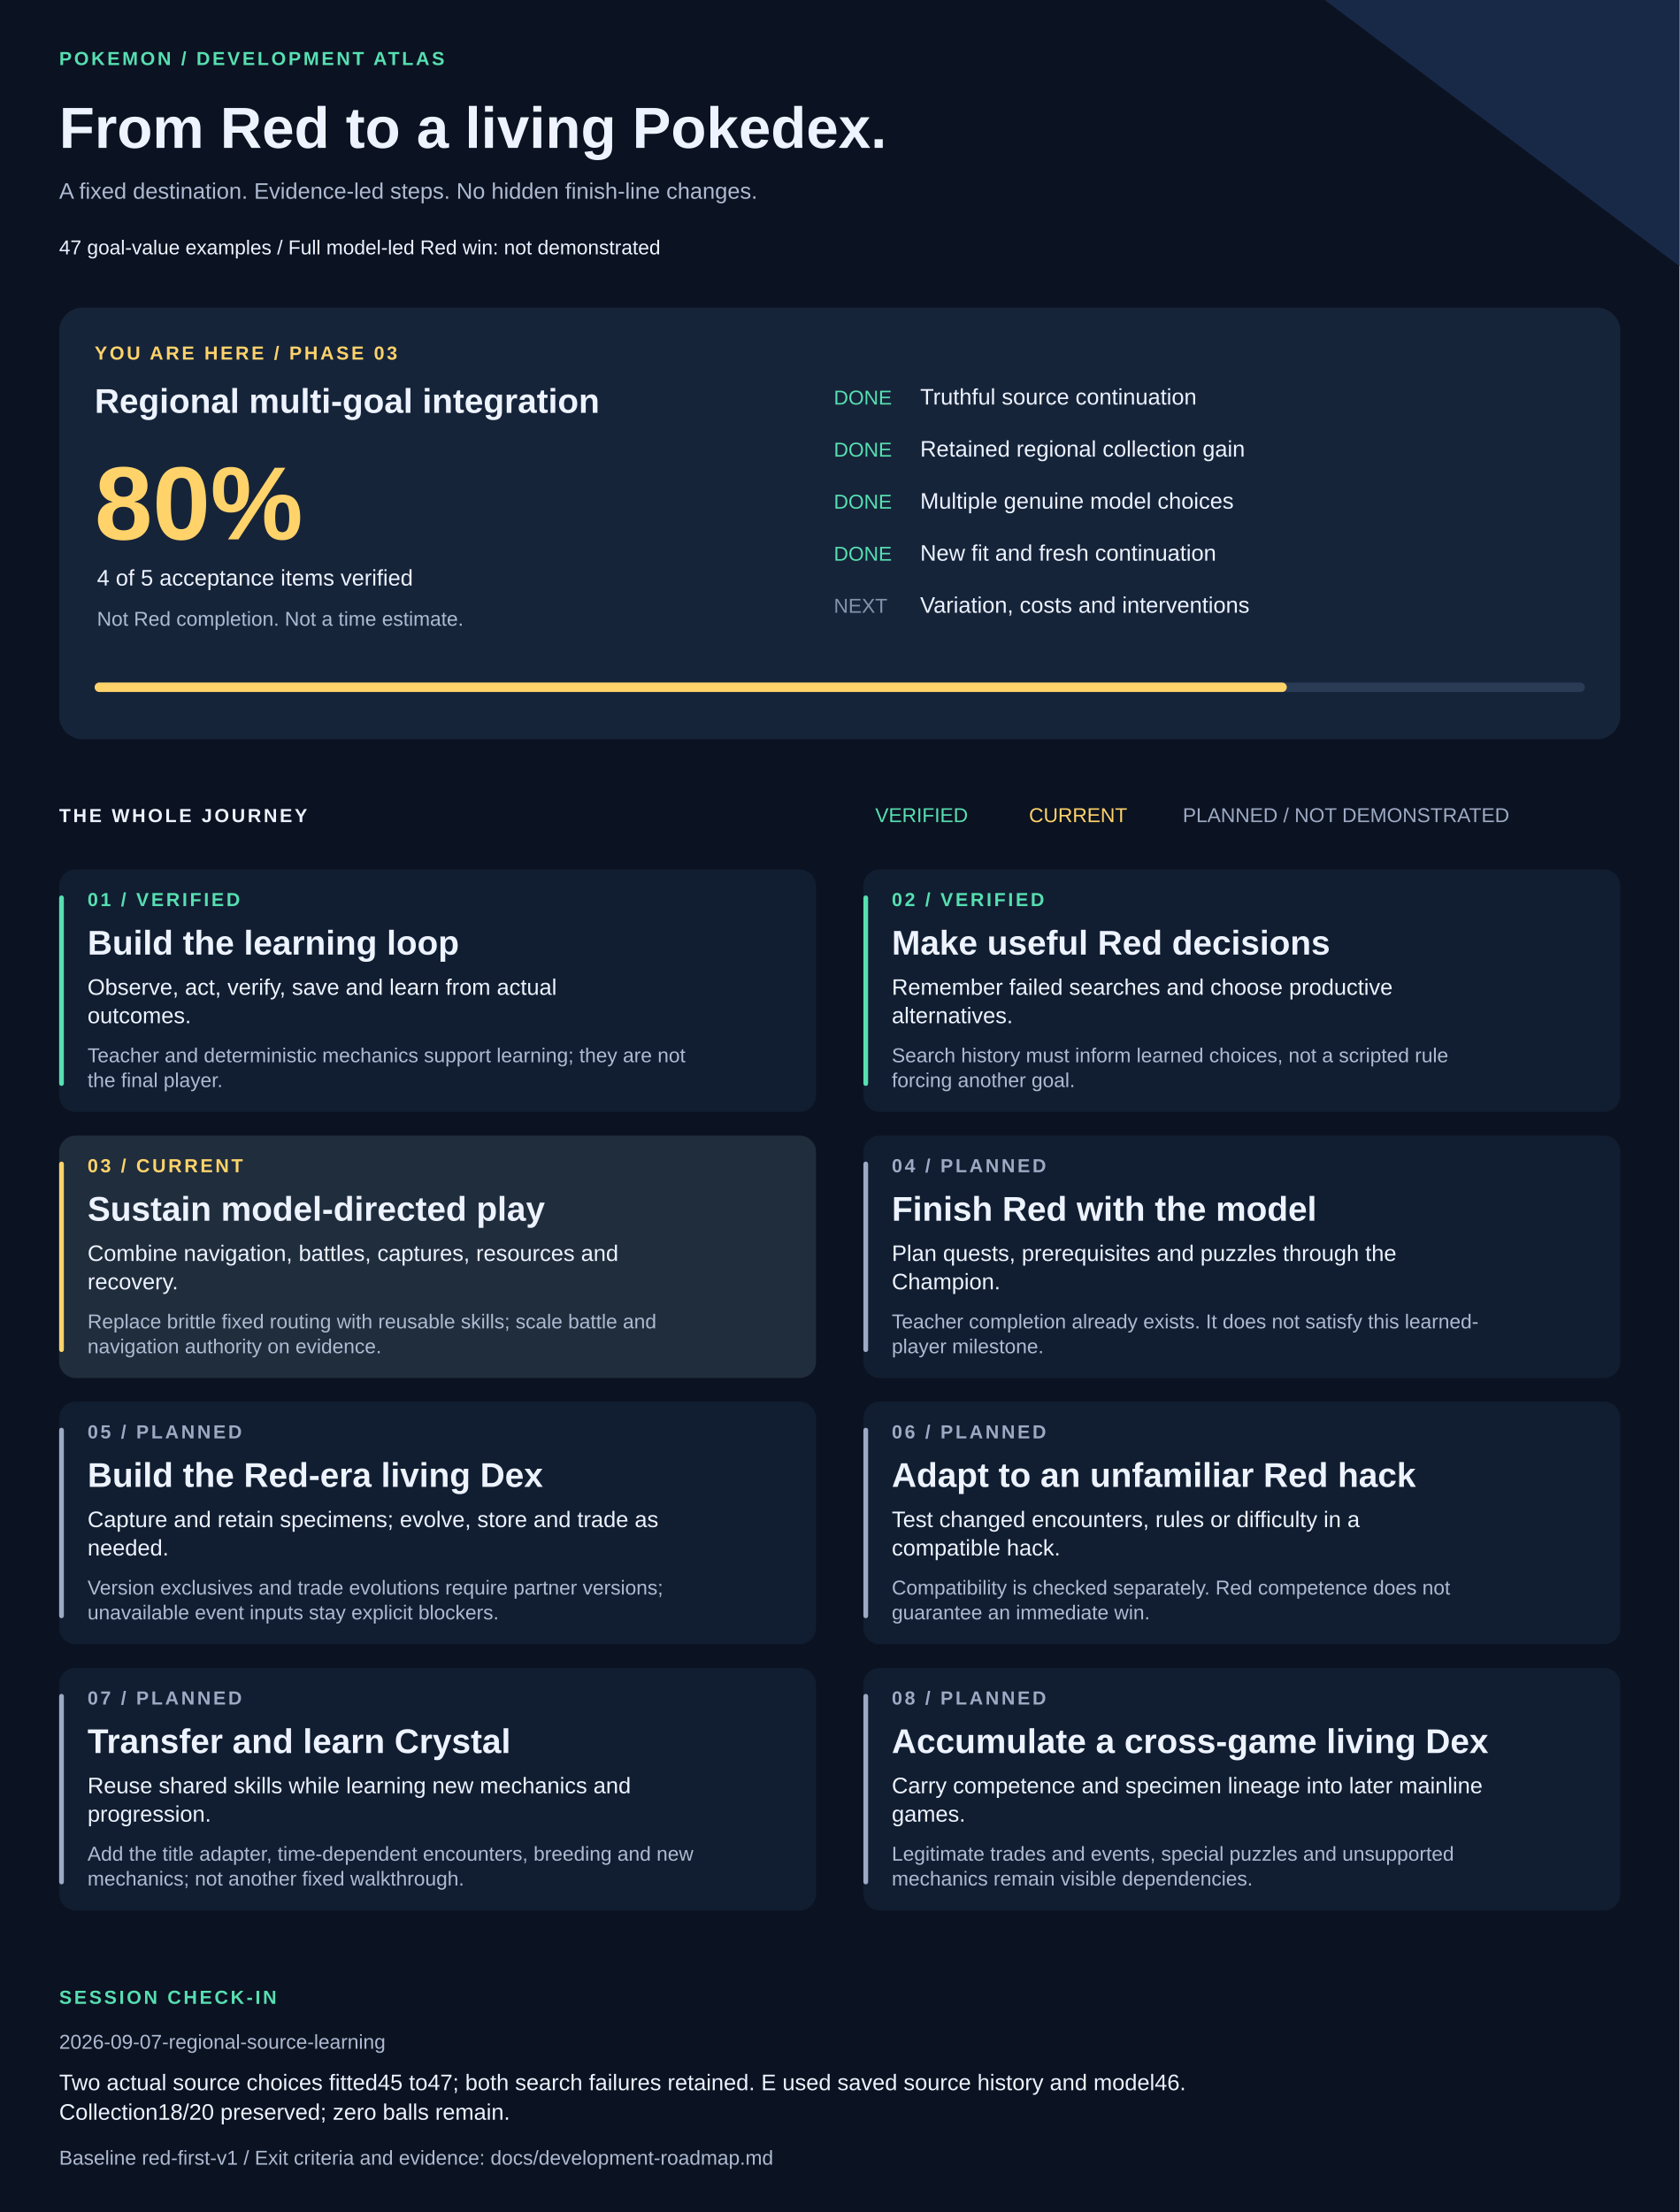
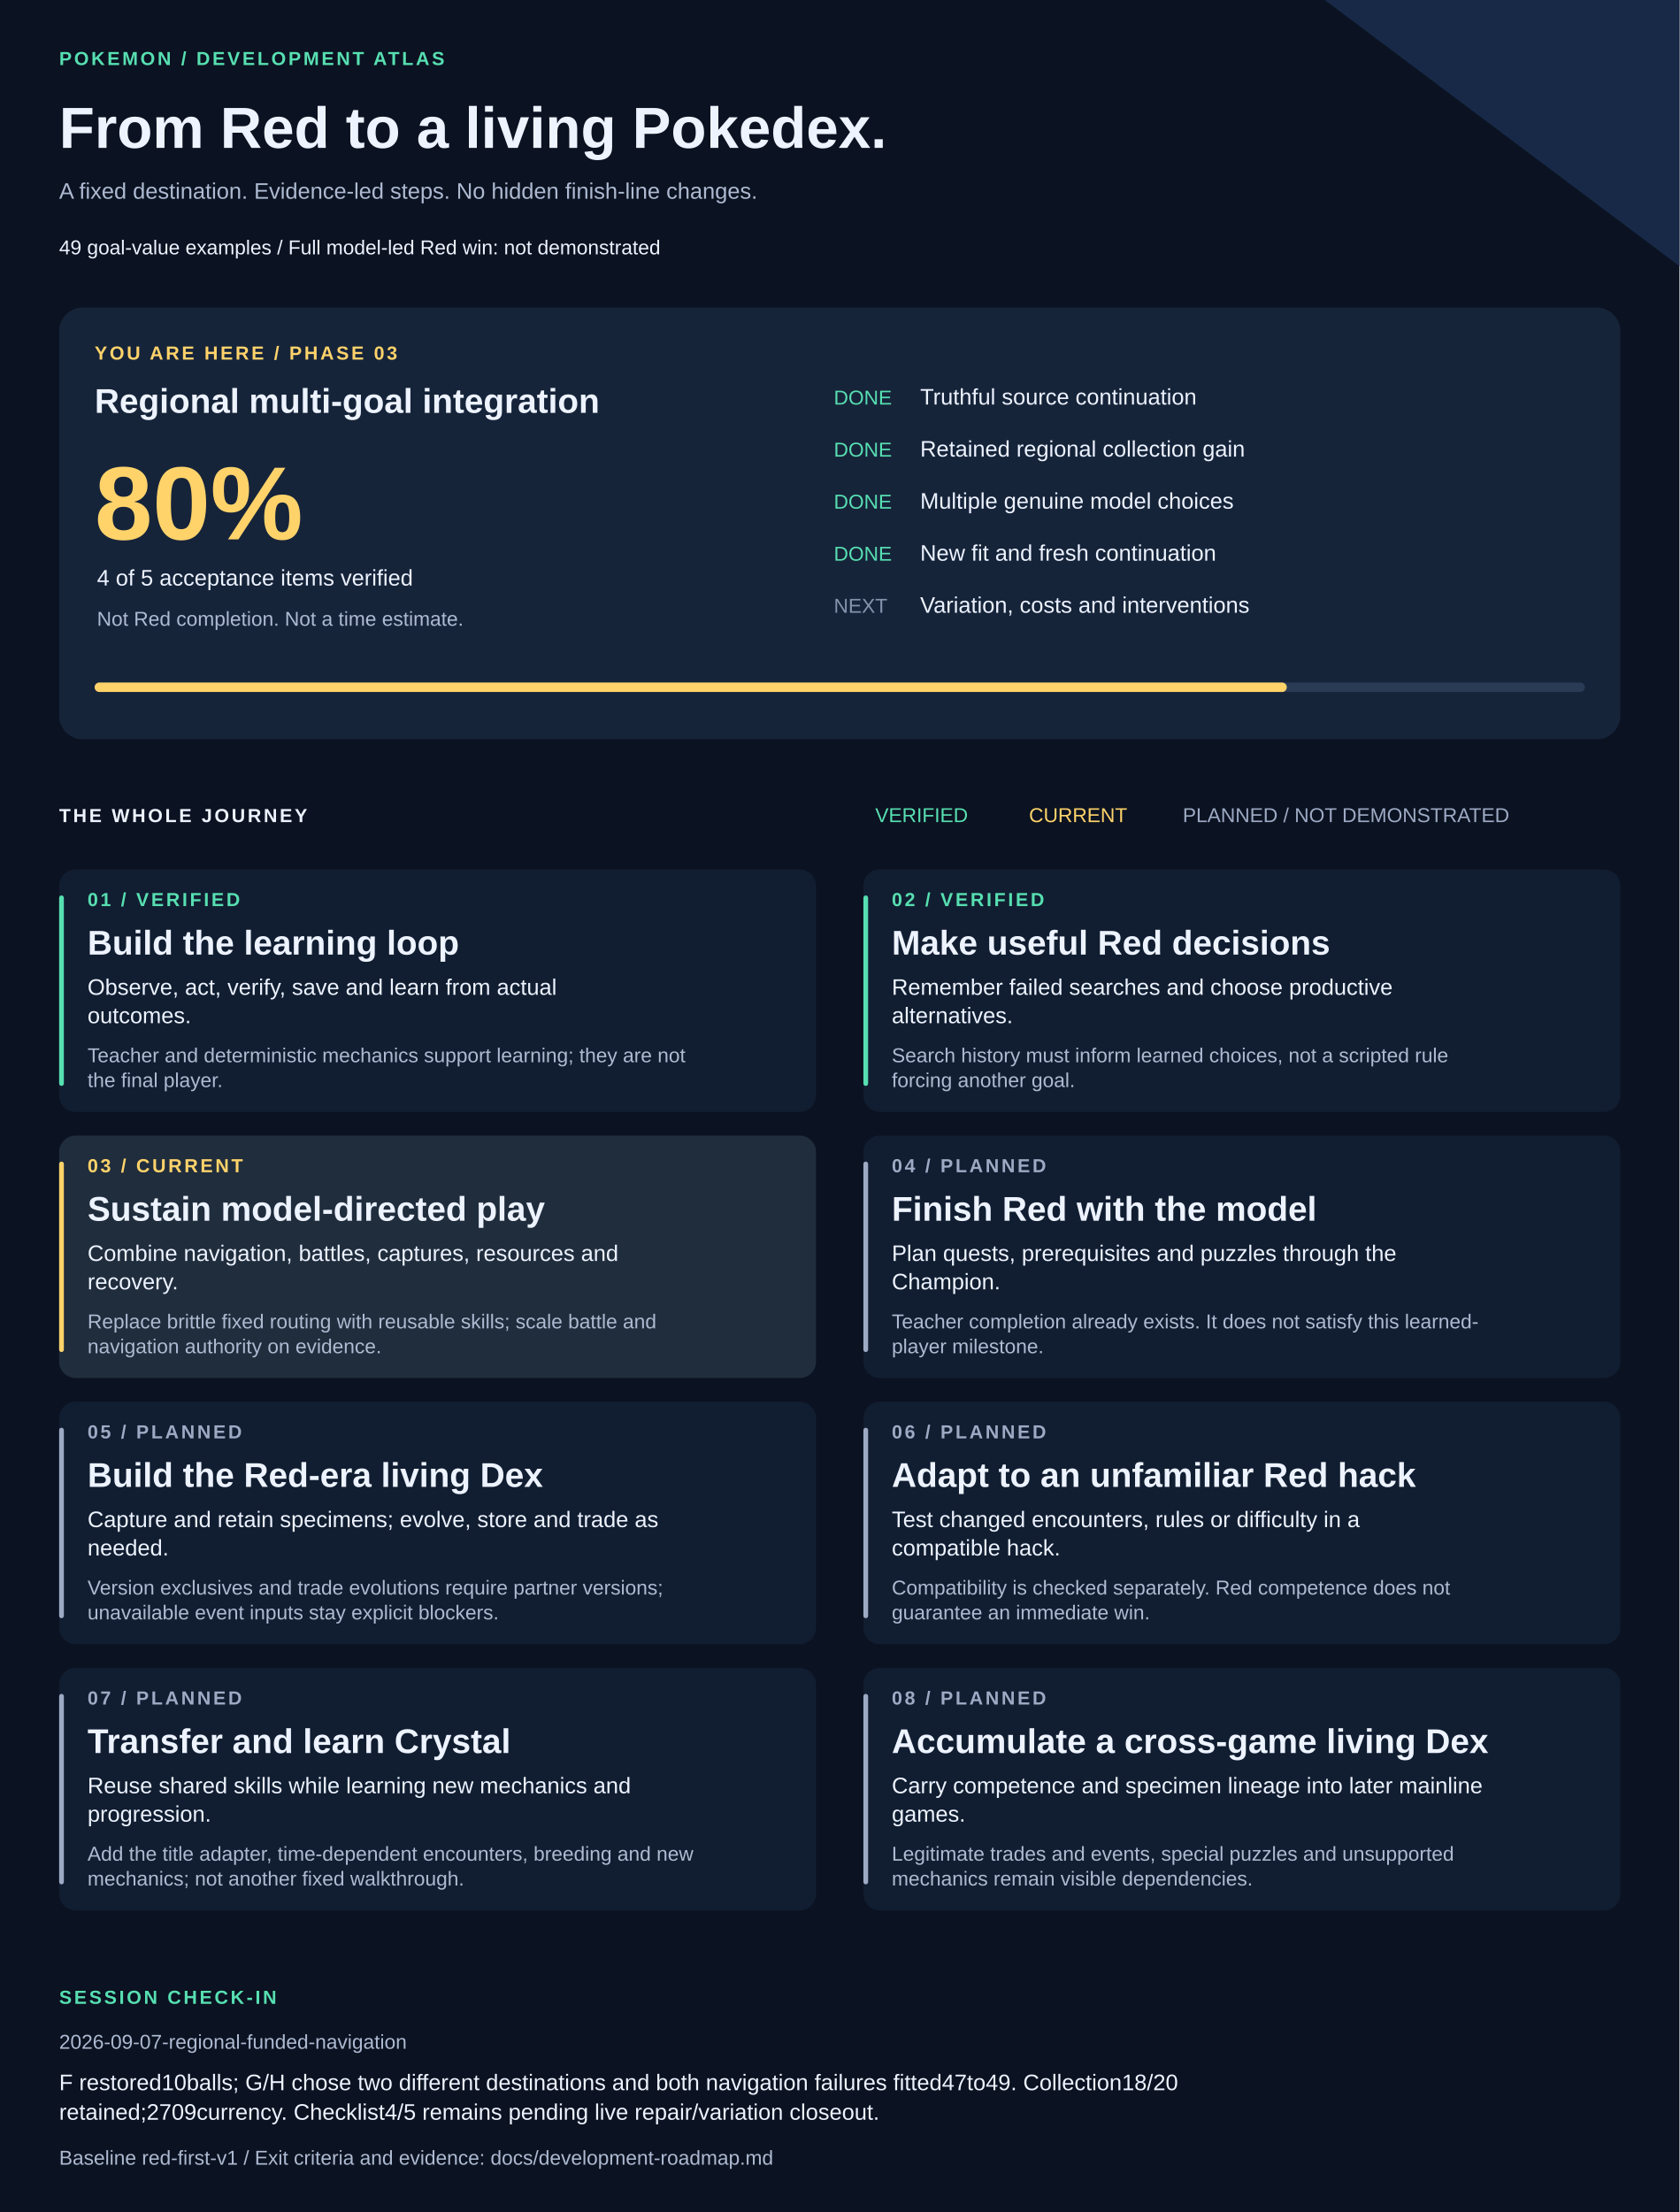
<svg xmlns="http://www.w3.org/2000/svg" width="1420" height="1870" viewBox="0 0 1420 1870" role="img" aria-labelledby="title description">
  <style>text{font-family:Arial,Helvetica,sans-serif;fill:#edf3ff}.muted{fill:#adbad1}.eyebrow{font-size:16px;letter-spacing:2px;font-weight:bold}.heading{font-size:29px;font-weight:bold}.body{font-size:19px}.small{font-size:17px}</style>
  <rect width="1420" height="1870" fill="#0b1221" />
  <path d="M1120 0H1420V225Z" fill="#172947" />
  <text x="50" y="55" class="eyebrow" style="fill:#57dfb1">POKEMON / DEVELOPMENT ATLAS</text>
  <text x="50" y="125" style="font-size:49px;font-weight:bold">From Red to a living Pokedex.</text>
  <text x="50" y="168" class="body muted">A fixed destination. Evidence-led steps. No hidden finish-line changes.</text>
-   <text x="50" y="215" class="small">47 goal-value examples  /  Full model-led Red win: not demonstrated</text>
+   <text x="50" y="215" class="small">49 goal-value examples  /  Full model-led Red win: not demonstrated</text>
  <rect x="50" y="260" width="1320" height="365" rx="20" fill="#16243a" />
  <text x="80" y="304" class="eyebrow" style="fill:#ffd36a">YOU ARE HERE / PHASE 03</text>
  <text x="80" y="349" class="heading">Regional multi-goal integration</text>
  <text x="80" y="456" style="font-size:88px;font-weight:bold;fill:#ffd36a">80%</text>
  <text x="82" y="495" class="body">4 of 5 acceptance items verified</text>
  <text x="82" y="529" class="small muted">Not Red completion. Not a time estimate.</text>
  <text x="705" y="342" class="small" style="fill:#57dfb1">DONE</text>
  <text x="778" y="342" class="body">Truthful source continuation</text>
  <text x="705" y="386" class="small" style="fill:#57dfb1">DONE</text>
  <text x="778" y="386" class="body">Retained regional collection gain</text>
  <text x="705" y="430" class="small" style="fill:#57dfb1">DONE</text>
  <text x="778" y="430" class="body">Multiple genuine model choices</text>
  <text x="705" y="474" class="small" style="fill:#57dfb1">DONE</text>
  <text x="778" y="474" class="body">New fit and fresh continuation</text>
  <text x="705" y="518" class="small" style="fill:#8594ad">NEXT</text>
  <text x="778" y="518" class="body">Variation, costs and interventions</text>
  <rect x="80" y="577" width="1260" height="8" rx="4" fill="#293b55" />
  <rect x="80" y="577" width="1008" height="8" rx="4" fill="#ffd36a" />
  <text x="50" y="695" class="eyebrow">THE WHOLE JOURNEY</text>
  <text x="740" y="695" class="small" style="fill:#57dfb1">VERIFIED</text>
  <text x="870" y="695" class="small" style="fill:#ffd36a">CURRENT</text>
  <text x="1000" y="695" class="small" style="fill:#9daac4">PLANNED / NOT DEMONSTRATED</text>
  <rect x="50" y="735" width="640" height="205" rx="14" fill="#111e31" />
  <rect x="50" y="757" width="4" height="161" rx="2" fill="#57dfb1" />
  <text x="74" y="766" class="eyebrow" style="fill:#57dfb1">01 / VERIFIED</text>
  <text x="74" y="807" class="heading">Build the learning loop</text>
  <text x="74" y="841" class="body">Observe, act, verify, save and learn from actual</text>
  <text x="74" y="865" class="body">outcomes.</text>
  <text x="74" y="898" class="small muted">Teacher and deterministic mechanics support learning; they are not</text>
  <text x="74" y="919" class="small muted">the final player.</text>
  <rect x="730" y="735" width="640" height="205" rx="14" fill="#111e31" />
  <rect x="730" y="757" width="4" height="161" rx="2" fill="#57dfb1" />
  <text x="754" y="766" class="eyebrow" style="fill:#57dfb1">02 / VERIFIED</text>
  <text x="754" y="807" class="heading">Make useful Red decisions</text>
  <text x="754" y="841" class="body">Remember failed searches and choose productive</text>
  <text x="754" y="865" class="body">alternatives.</text>
  <text x="754" y="898" class="small muted">Search history must inform learned choices, not a scripted rule</text>
  <text x="754" y="919" class="small muted">forcing another goal.</text>
  <rect x="50" y="960" width="640" height="205" rx="14" fill="#202d3d" />
  <rect x="50" y="982" width="4" height="161" rx="2" fill="#ffd36a" />
  <text x="74" y="991" class="eyebrow" style="fill:#ffd36a">03 / CURRENT</text>
  <text x="74" y="1032" class="heading">Sustain model-directed play</text>
  <text x="74" y="1066" class="body">Combine navigation, battles, captures, resources and</text>
  <text x="74" y="1090" class="body">recovery.</text>
  <text x="74" y="1123" class="small muted">Replace brittle fixed routing with reusable skills; scale battle and</text>
  <text x="74" y="1144" class="small muted">navigation authority on evidence.</text>
  <rect x="730" y="960" width="640" height="205" rx="14" fill="#111e31" />
  <rect x="730" y="982" width="4" height="161" rx="2" fill="#9daac4" />
  <text x="754" y="991" class="eyebrow" style="fill:#9daac4">04 / PLANNED</text>
  <text x="754" y="1032" class="heading">Finish Red with the model</text>
  <text x="754" y="1066" class="body">Plan quests, prerequisites and puzzles through the</text>
  <text x="754" y="1090" class="body">Champion.</text>
  <text x="754" y="1123" class="small muted">Teacher completion already exists. It does not satisfy this learned-</text>
  <text x="754" y="1144" class="small muted">player milestone.</text>
  <rect x="50" y="1185" width="640" height="205" rx="14" fill="#111e31" />
  <rect x="50" y="1207" width="4" height="161" rx="2" fill="#9daac4" />
  <text x="74" y="1216" class="eyebrow" style="fill:#9daac4">05 / PLANNED</text>
  <text x="74" y="1257" class="heading">Build the Red-era living Dex</text>
  <text x="74" y="1291" class="body">Capture and retain specimens; evolve, store and trade as</text>
  <text x="74" y="1315" class="body">needed.</text>
  <text x="74" y="1348" class="small muted">Version exclusives and trade evolutions require partner versions;</text>
  <text x="74" y="1369" class="small muted">unavailable event inputs stay explicit blockers.</text>
  <rect x="730" y="1185" width="640" height="205" rx="14" fill="#111e31" />
  <rect x="730" y="1207" width="4" height="161" rx="2" fill="#9daac4" />
  <text x="754" y="1216" class="eyebrow" style="fill:#9daac4">06 / PLANNED</text>
  <text x="754" y="1257" class="heading">Adapt to an unfamiliar Red hack</text>
  <text x="754" y="1291" class="body">Test changed encounters, rules or difficulty in a</text>
  <text x="754" y="1315" class="body">compatible hack.</text>
  <text x="754" y="1348" class="small muted">Compatibility is checked separately. Red competence does not</text>
  <text x="754" y="1369" class="small muted">guarantee an immediate win.</text>
  <rect x="50" y="1410" width="640" height="205" rx="14" fill="#111e31" />
  <rect x="50" y="1432" width="4" height="161" rx="2" fill="#9daac4" />
  <text x="74" y="1441" class="eyebrow" style="fill:#9daac4">07 / PLANNED</text>
  <text x="74" y="1482" class="heading">Transfer and learn Crystal</text>
  <text x="74" y="1516" class="body">Reuse shared skills while learning new mechanics and</text>
  <text x="74" y="1540" class="body">progression.</text>
  <text x="74" y="1573" class="small muted">Add the title adapter, time-dependent encounters, breeding and new</text>
  <text x="74" y="1594" class="small muted">mechanics; not another fixed walkthrough.</text>
  <rect x="730" y="1410" width="640" height="205" rx="14" fill="#111e31" />
  <rect x="730" y="1432" width="4" height="161" rx="2" fill="#9daac4" />
  <text x="754" y="1441" class="eyebrow" style="fill:#9daac4">08 / PLANNED</text>
  <text x="754" y="1482" class="heading">Accumulate a cross-game living Dex</text>
  <text x="754" y="1516" class="body">Carry competence and specimen lineage into later mainline</text>
  <text x="754" y="1540" class="body">games.</text>
  <text x="754" y="1573" class="small muted">Legitimate trades and events, special puzzles and unsupported</text>
  <text x="754" y="1594" class="small muted">mechanics remain visible dependencies.</text>
  <text x="50" y="1694" class="eyebrow" style="fill:#57dfb1">SESSION CHECK-IN</text>
-   <text x="50" y="1732" class="small muted">2026-09-07-regional-source-learning</text>
-   <text x="50" y="1767" class="body">Two actual source choices fitted45 to47; both search failures retained. E used saved source history and model46.</text>
-   <text x="50" y="1792" class="body">Collection18/20 preserved; zero balls remain.</text>
+   <text x="50" y="1732" class="small muted">2026-09-07-regional-funded-navigation</text>
+   <text x="50" y="1767" class="body">F restored10balls; G/H chose two different destinations and both navigation failures fitted47to49. Collection18/20</text>
+   <text x="50" y="1792" class="body">retained;2709currency. Checklist4/5 remains pending live repair/variation closeout.</text>
  <text x="50" y="1830" class="small muted">Baseline red-first-v1 / Exit criteria and evidence: docs/development-roadmap.md</text>
</svg>
